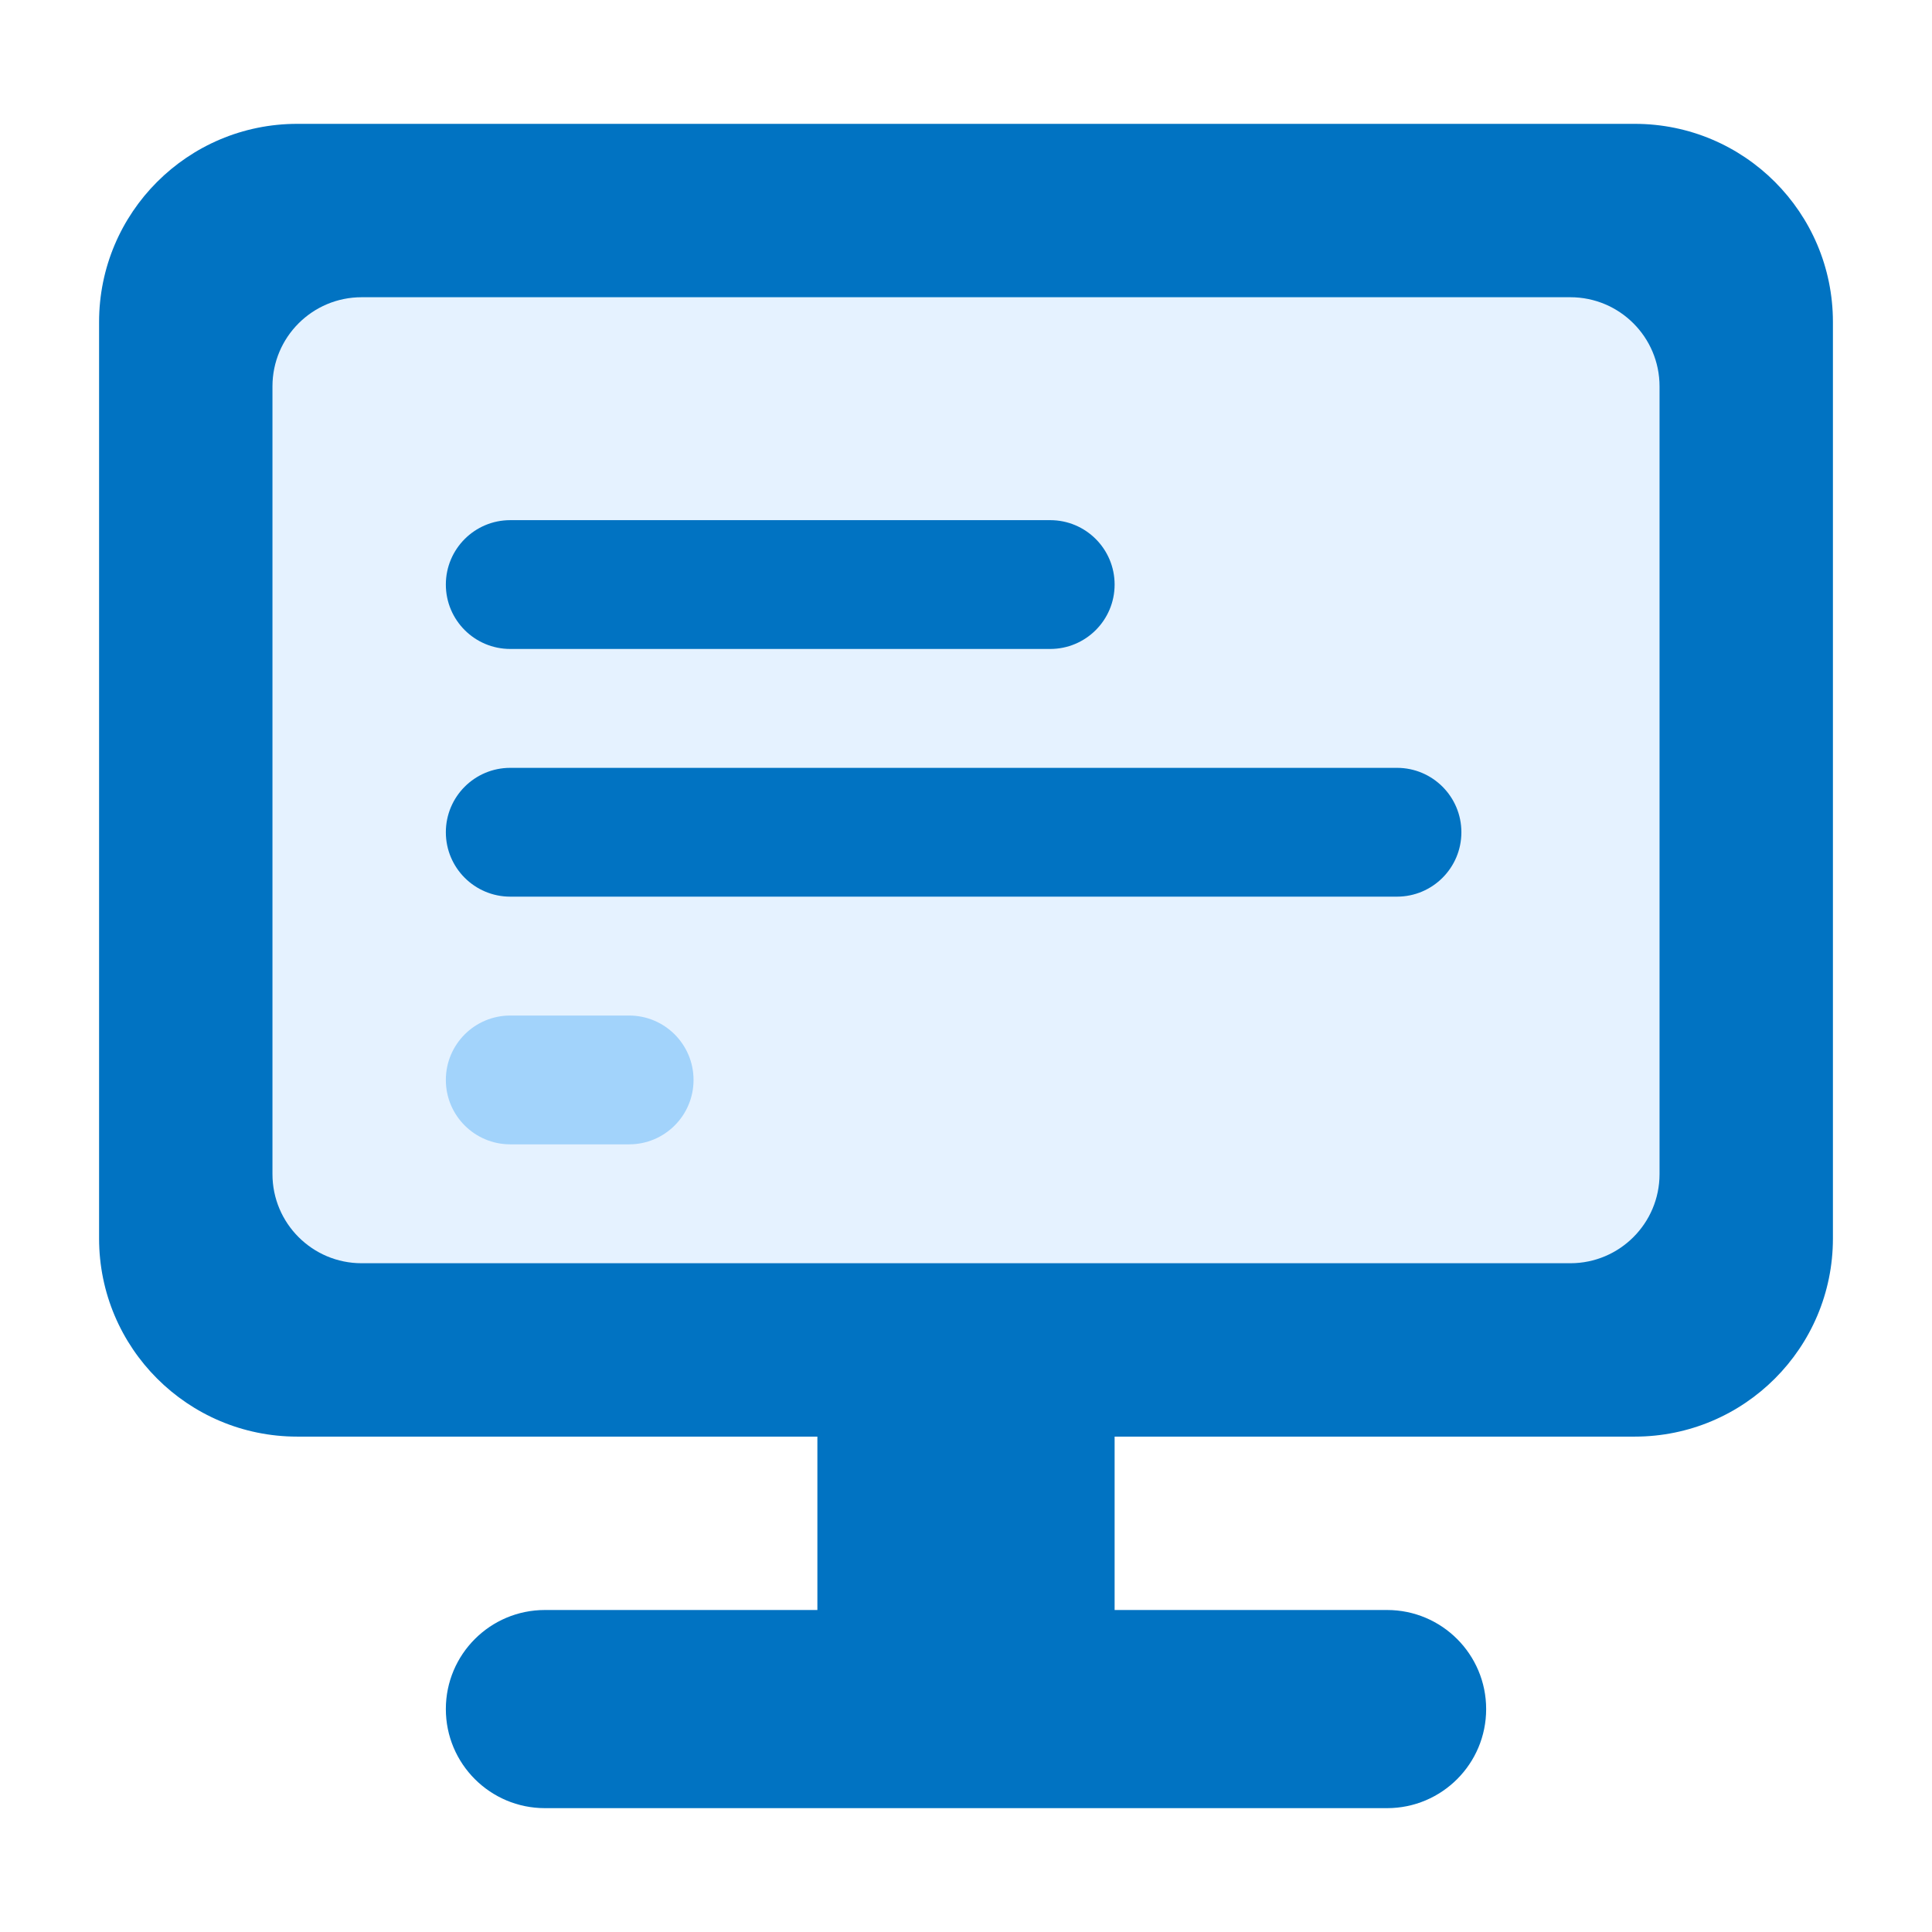
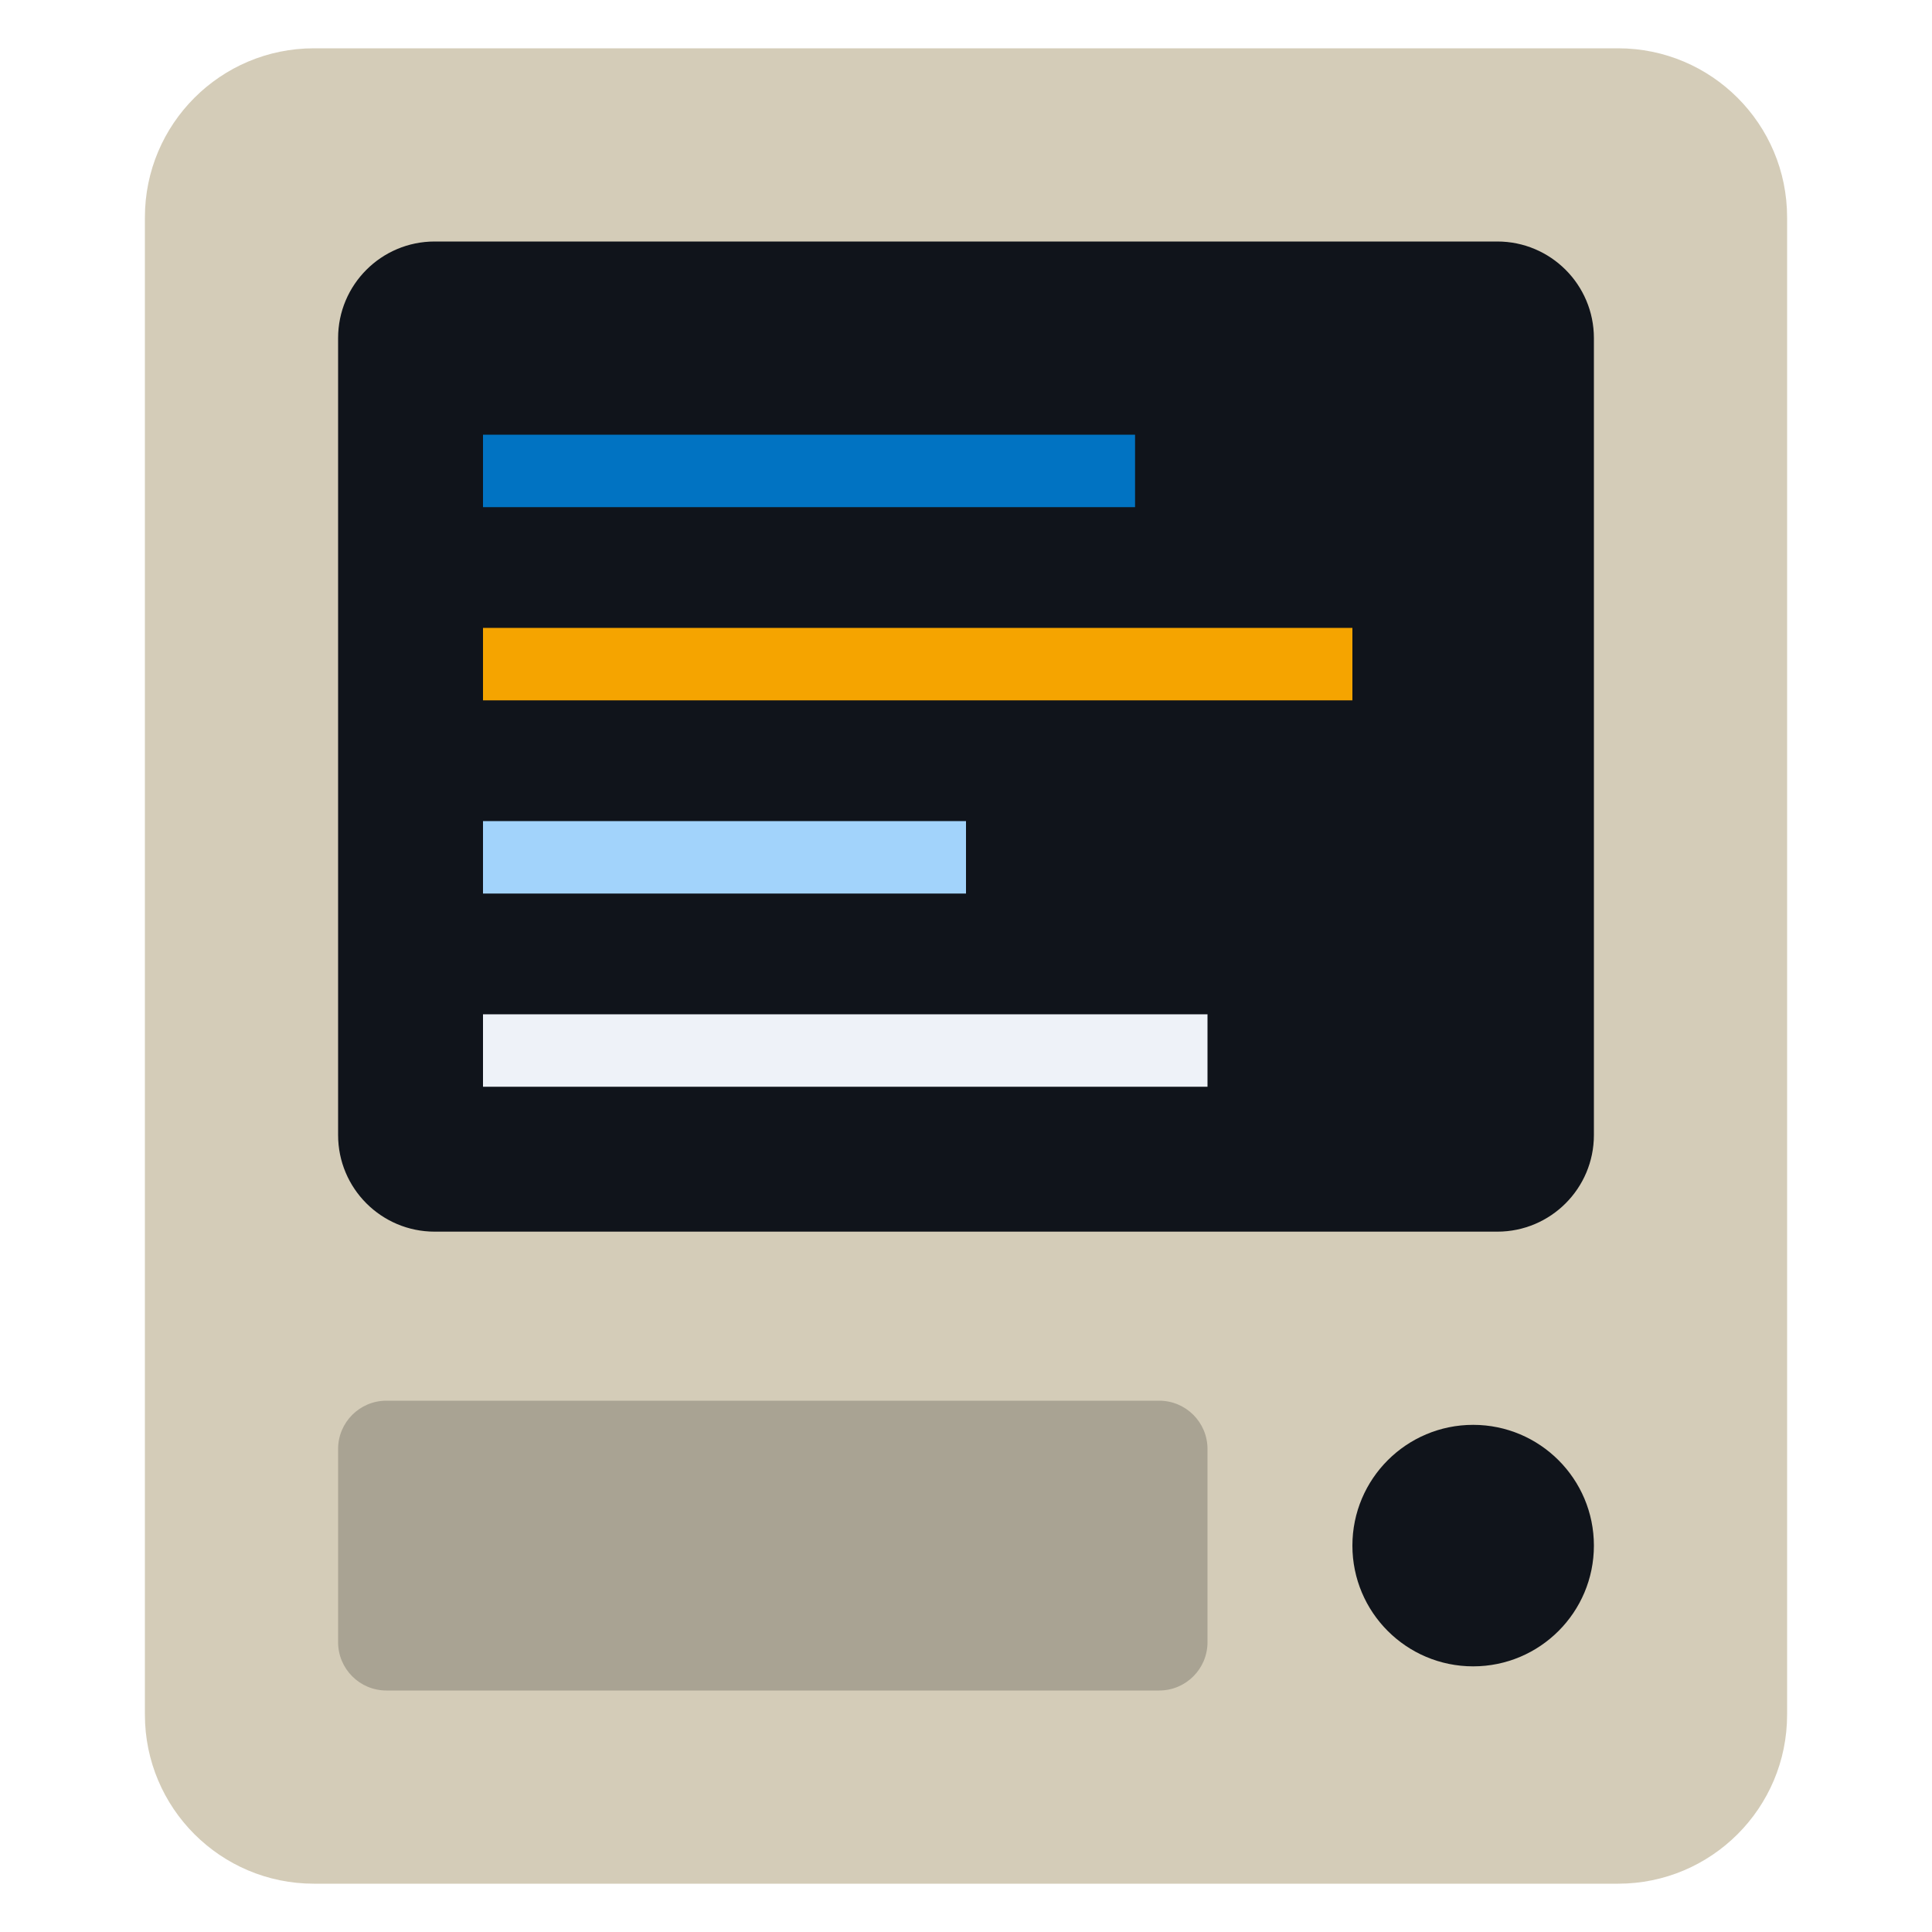
- <svg xmlns="http://www.w3.org/2000/svg" viewBox="110 120 780 780">
-   <rect x="150" y="170" width="700" height="530" rx="80" fill="#0173c2" />
-   <rect x="220" y="240" width="560" height="390" rx="36" fill="#e5f2ff" />
-   <rect x="290" y="330" width="270" height="52" rx="26" fill="#0173c2" />
-   <rect x="290" y="430" width="410" height="52" rx="26" fill="#0173c2" />
-   <rect x="290" y="530" width="100" height="52" rx="26" fill="#a2d3fb" />
-   <rect x="440" y="690" width="120" height="100" rx="0" fill="#0173c2" />
-   <rect x="290" y="770" width="420" height="80" rx="40" fill="#0173c2" />
+ <svg xmlns="http://www.w3.org/2000/svg" viewBox="10 9 80 80">
+   <rect x="16" y="11" width="68" height="76" rx="7" fill="#D4CCB8" />
+   <rect x="24" y="19" width="52" height="41" rx="4" fill="#10141b" />
+   <rect x="30" y="27" width="27" height="3" fill="#0173c2" />
+   <rect x="30" y="35" width="36" height="3" fill="#f5a400" />
+   <rect x="30" y="43" width="20" height="3" fill="#a2d3fb" />
+   <rect x="30" y="51" width="30" height="3" fill="#eef2f8" />
+   <rect x="24" y="67" width="36" height="12" rx="2" fill="#A9A393" />
+   <rect x="66" y="68" width="10" height="10" rx="5" fill="#10141b" />
</svg>
